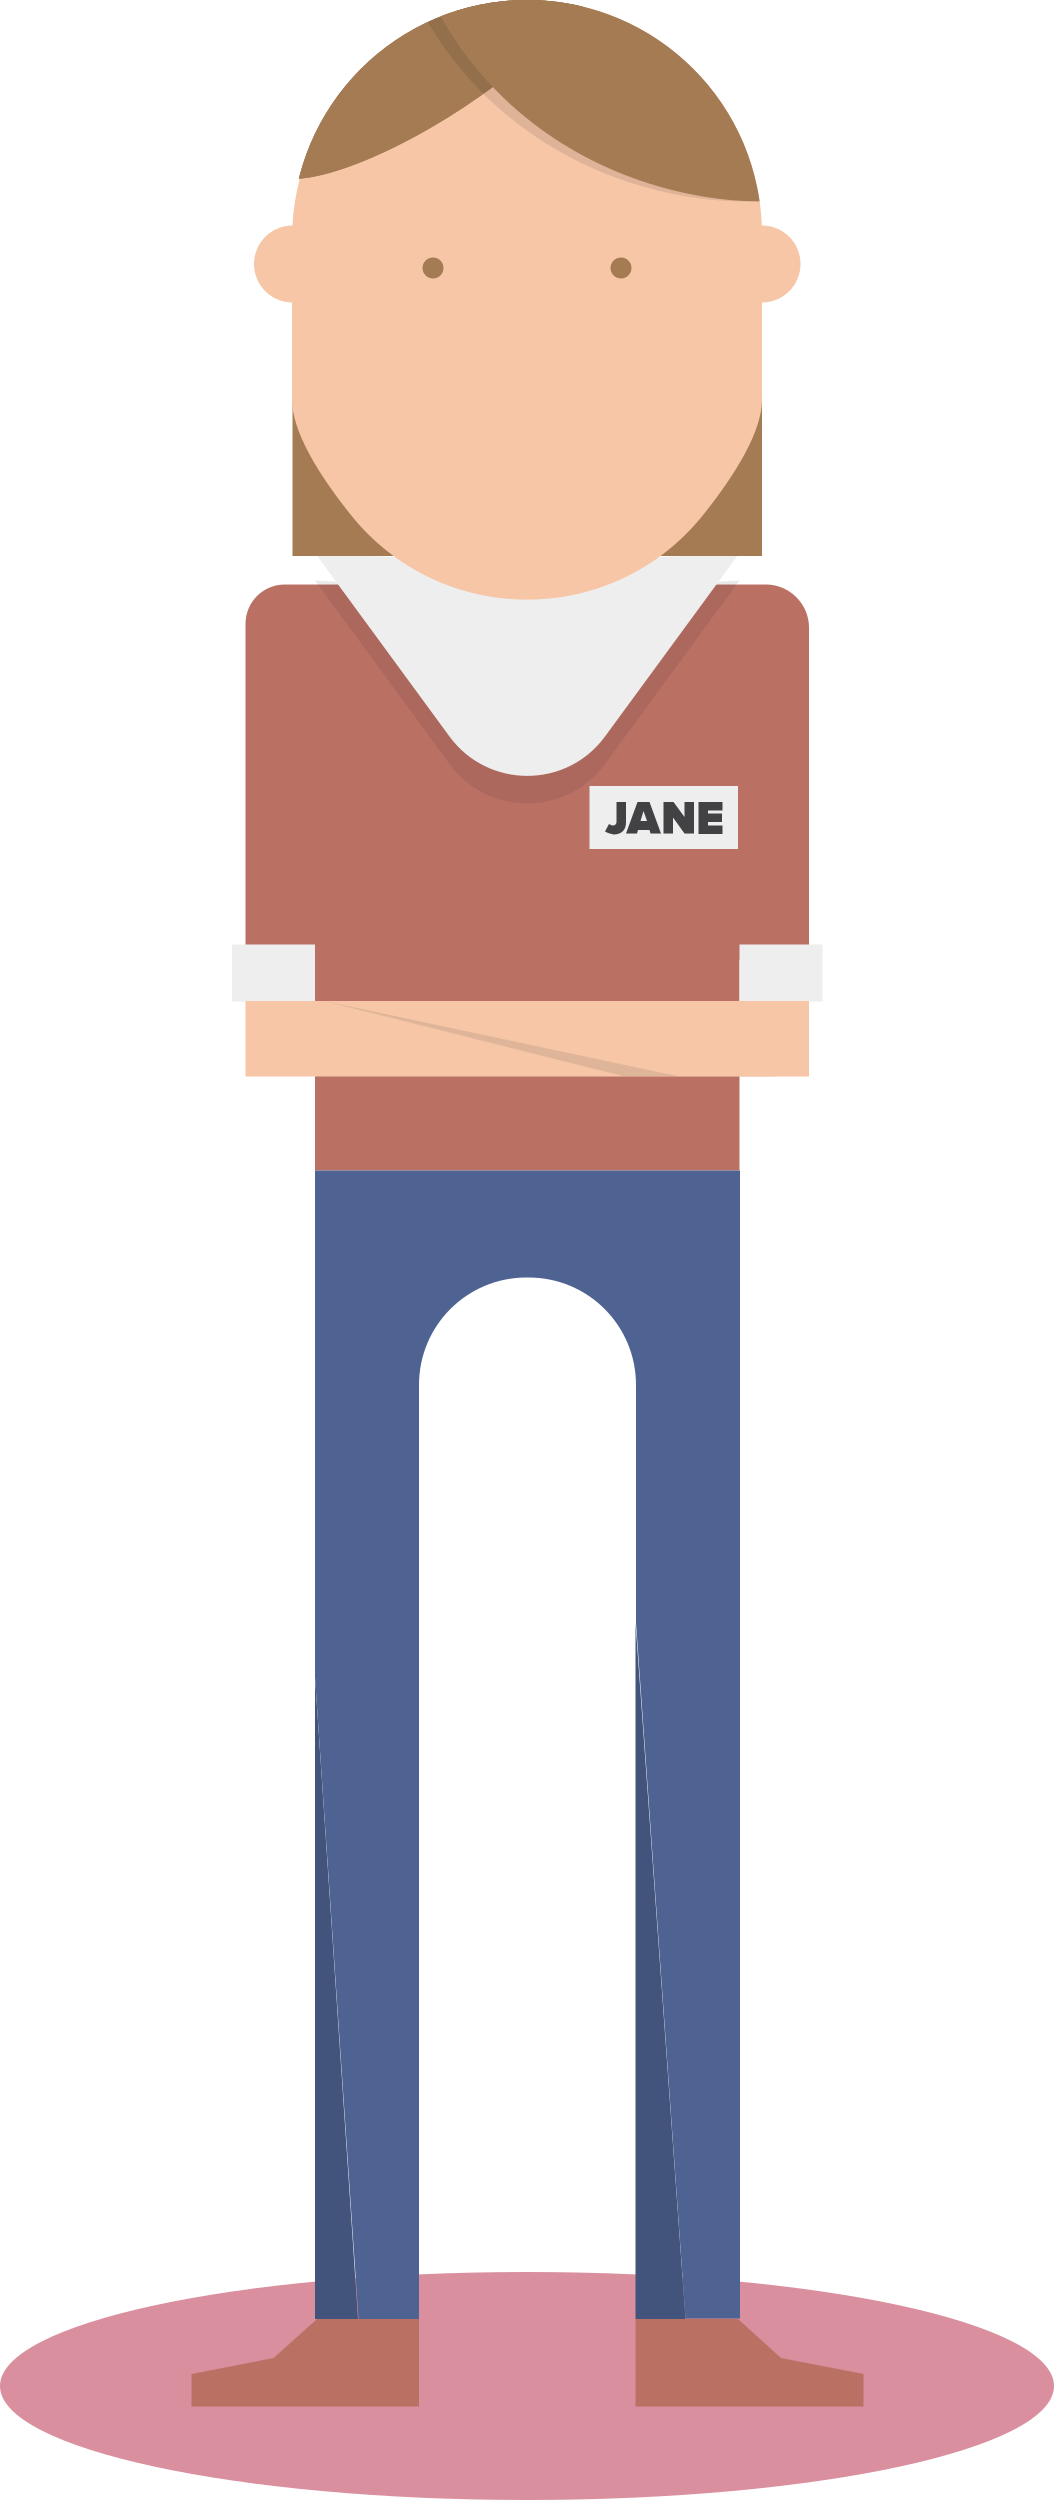
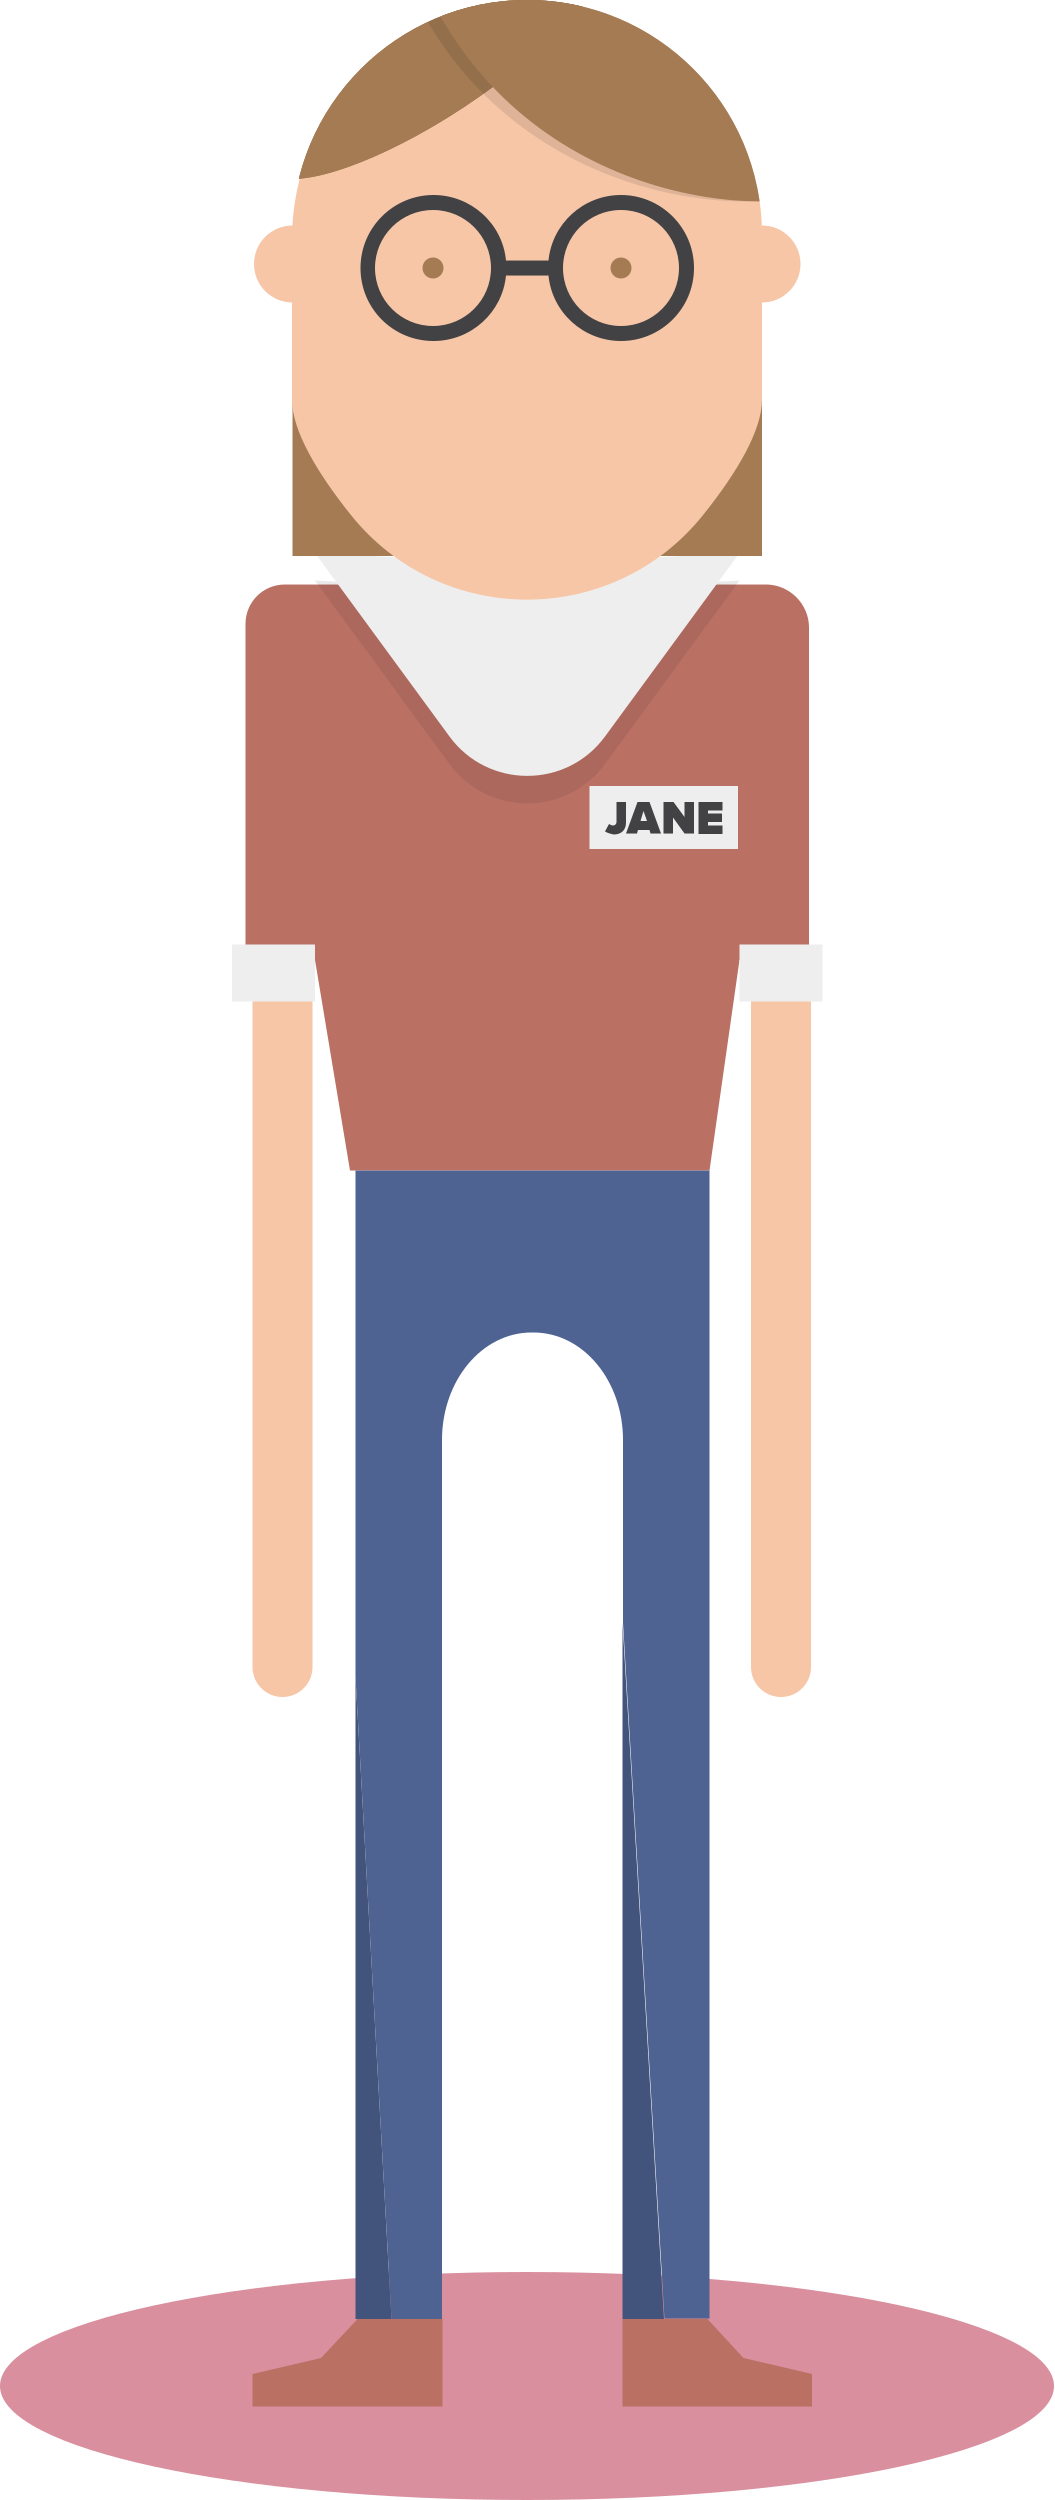
<svg xmlns="http://www.w3.org/2000/svg" xmlns:xlink="http://www.w3.org/1999/xlink" version="1.1" id="Layer_1" x="0px" y="0px" viewBox="0 0 210.9 500" enable-background="new 0 0 210.9 500" xml:space="preserve">
  <g>
-     <ellipse fill="#D98F9E" cx="105.4" cy="477.2" rx="105.4" ry="22.8" />
+     <line fill="none" stroke="#F6C6A7" stroke-width="12" stroke-linecap="round" stroke-miterlimit="10" x1="156.2" y1="200.2" x2="156.2" y2="333.4" />
+     <line fill="none" stroke="#F6C6A7" stroke-width="12" stroke-linecap="round" stroke-miterlimit="10" x1="56.5" y1="200.2" x2="56.5" y2="333.4" />
    <g>
-       <path fill="#BB7064" d="M153.2,116.9h-5.3H63h0h-6c-4.4,0-7.9,3.5-7.9,7.9V192H63v42.1h84.9V192h13.9v-66.5    C161.8,120.8,157.9,116.9,153.2,116.9z" />
      <g>
+         <ellipse fill="#D98F9E" cx="105.4" cy="477.2" rx="105.4" ry="22.8" />
        <g>
-           <g opacity="0.1">
-             <path fill="#231F20" d="M105.4,118.3L63,116.1l26.9,36.7c7.7,10.5,23.4,10.5,31.1,0l26.9-36.7L105.4,118.3z" />
+           <path fill="#BB7064" d="M153.2,116.9h-5.3H63h0h-6c-4.4,0-7.9,3.5-7.9,7.9V192H63l7,42.1h71.9l6-42.1h13.9v-66.5      C161.8,120.8,157.9,116.9,153.2,116.9z" />
+           <g>
+             <g>
+               <g opacity="0.1">
+                 <path fill="#231F20" d="M105.4,118.3L63,116.1l26.9,36.7c7.7,10.5,23.4,10.5,31.1,0l26.9-36.7L105.4,118.3z" />
+               </g>
+               <g>
+                 <path fill="#EFEEEE" d="M105.4,112.8L63,110.6l26.9,36.7c7.7,10.5,23.4,10.5,31.1,0l26.9-36.7L105.4,112.8z" />
+               </g>
+             </g>
          </g>
          <g>
-             <path fill="#EFEEEE" d="M105.4,112.8L63,110.6l26.9,36.7c7.7,10.5,23.4,10.5,31.1,0l26.9-36.7L105.4,112.8z" />
+             <rect x="58.5" y="55.1" fill="#A47B53" width="93.9" height="56.1" />
+             <path fill="#F6C6A7" d="M140.7,102.9c-18.1,22.7-52.5,22.7-70.6,0c-6.7-8.4-11.7-16.8-11.7-23V47.7C58.5,22,78.9,0.4,104.6,0       c26.3-0.4,47.8,20.8,47.8,47v32.9C152.4,86.1,147.4,94.5,140.7,102.9z" />
+             <g>
+               <defs>
+                 <path id="SVGID_5_" d="M105.4,124.5c-25.9,0-47-21-47-47V47c0-25.9,21-47,47-47s47,21,47,47" />
+               </defs>
+               <clipPath id="SVGID_1_">
+                 <use xlink:href="#SVGID_5_" overflow="visible" />
+               </clipPath>
+               <g clip-path="url(#SVGID_1_)">
+                 <defs>
+                   <path id="SVGID_7_" d="M58.5,35.8c18.4,0,73.4-33.7,73.4-67.6S87.3-42.6,87.3-42.6L45.2,5.8L58.5,35.8z" />
+                 </defs>
+                 <use xlink:href="#SVGID_7_" overflow="visible" fill="#A47B53" />
+                 <clipPath id="SVGID_2_">
+                   <use xlink:href="#SVGID_7_" overflow="visible" />
+                 </clipPath>
+                 <path clip-path="url(#SVGID_2_)" fill="#A47B53" d="M105.4,117.7c-25.9,0-47-21-47-47V40.2c0-25.9,21-47,47-47s47,21,47,47         v30.6C152.4,96.7,131.3,117.7,105.4,117.7z" />
+               </g>
+               <g clip-path="url(#SVGID_1_)">
+                 <g opacity="0.1">
+                   <path fill="#010101" d="M149.2,40.3c-29.3,0-75.8-19.8-75.8-86S149.2-28,149.2-28V40.3z" />
+                 </g>
+                 <g>
+                   <path fill="#A47B53" d="M152.4,40.3c-29.3,0-75.8-19.8-75.8-86S152.4-28,152.4-28V40.3z" />
+                 </g>
+               </g>
+             </g>
+             <g>
+               <circle fill="#A47B53" cx="86.6" cy="53.6" r="2.1" />
+               <circle fill="#A47B53" cx="124.2" cy="53.6" r="2.1" />
+             </g>
+             <circle fill="#F6C6A7" cx="152.4" cy="52.8" r="7.7" />
+             <circle fill="#F6C6A7" cx="58.5" cy="52.8" r="7.7" />
+           </g>
+           <rect x="147.9" y="188.9" fill="#EFEEEE" width="16.6" height="11.4" />
+           <rect x="46.4" y="188.9" fill="#EFEEEE" width="16.6" height="11.4" />
+           <polygon fill="#BB7064" points="162.4,481.3 124.5,481.3 124.5,463.8 141.5,463.8 148.7,471.6 162.4,474.8     " />
+           <polygon fill="#BB7064" points="50.5,481.3 88.5,481.3 88.5,463.8 71.5,463.8 64.2,471.6 50.5,474.8     " />
+           <g>
+             <path fill="#4E6392" d="M141.8,234.1H71.1v101.3l7.2,128.4h10.1V288c0-11.9,8-21.5,17.9-21.5h0.4c9.9,0,17.9,9.6,17.9,21.5       v36.6l8.3,139.1h9V234.1z" />
+             <polygon fill="#42547B" points="71.1,463.8 78.3,463.8 71.1,335.4      " />
+             <polygon fill="#42547B" points="124.5,463.8 132.8,463.8 124.5,324.6      " />
+           </g>
+           <g>
+             <g>
+               <path fill="#010101" d="M121,166.3l0.8-1.5c0.2,0.1,0.5,0.3,0.8,0.3c0.4,0,0.7-0.3,0.7-0.7v-4h1.9v4.1c0,1.6-1,2.4-2.5,2.4        C122.2,166.8,121.5,166.6,121,166.3z" />
+               <path fill="#010101" d="M130.1,166.7l-0.2-0.7h-2.3l-0.2,0.7h-2.2l2.3-6.3h2.4l2.3,6.3H130.1z M128.7,162.2l-0.6,2h1.3        L128.7,162.2z" />
+               <path fill="#010101" d="M136.9,166.7l-2.3-3.2v3.2h-1.9v-6.3h2l2.2,3v-3h1.9v6.3H136.9z" />
+               <path fill="#010101" d="M139.7,166.7v-6.3h4.8v1.7h-2.9v0.6h2.8v1.7h-2.8v0.7h2.9v1.7H139.7z" />
+             </g>
+             <g>
+               <rect x="117.9" y="157.2" fill="#EFEEEE" width="29.7" height="12.6" />
+             </g>
+             <g>
+               <path fill="#424244" d="M121,166.3l0.8-1.5c0.2,0.1,0.5,0.3,0.8,0.3c0.4,0,0.7-0.3,0.7-0.7v-4h1.9v4.1c0,1.6-1,2.4-2.5,2.4        C122.2,166.8,121.5,166.6,121,166.3z" />
+               <path fill="#424244" d="M130.1,166.7l-0.2-0.7h-2.3l-0.2,0.7h-2.2l2.3-6.3h2.4l2.3,6.3H130.1z M128.7,162.2l-0.6,2h1.3        L128.7,162.2z" />
+               <path fill="#424244" d="M136.9,166.7l-2.3-3.2v3.2h-1.9v-6.3h2l2.2,3v-3h1.9v6.3H136.9z" />
+               <path fill="#424244" d="M139.7,166.7v-6.3h4.8v1.7h-2.9v0.6h2.8v1.7h-2.8v0.7h2.9v1.7H139.7z" />
+             </g>
          </g>
        </g>
      </g>
-       <g>
-         <rect x="58.5" y="55.1" fill="#A47B53" width="93.9" height="56.1" />
-         <path fill="#F6C6A7" d="M140.7,102.9c-18.1,22.7-52.5,22.7-70.6,0c-6.7-8.4-11.7-16.8-11.7-23V47.7C58.5,22,78.9,0.4,104.6,0     c26.3-0.4,47.8,20.8,47.8,47v32.9C152.4,86.1,147.4,94.5,140.7,102.9z" />
-         <g>
-           <defs>
-             <path id="SVGID_5_" d="M105.4,124.5c-25.9,0-47-21-47-47V47c0-25.9,21-47,47-47s47,21,47,47" />
-           </defs>
-           <clipPath id="SVGID_1_">
-             <use xlink:href="#SVGID_5_" overflow="visible" />
-           </clipPath>
-           <g clip-path="url(#SVGID_1_)">
-             <defs>
-               <path id="SVGID_7_" d="M58.5,35.8c18.4,0,73.4-33.7,73.4-67.6S87.3-42.6,87.3-42.6L45.2,5.8L58.5,35.8z" />
-             </defs>
-             <use xlink:href="#SVGID_7_" overflow="visible" fill="#A47B53" />
-             <clipPath id="SVGID_2_">
-               <use xlink:href="#SVGID_7_" overflow="visible" />
-             </clipPath>
-             <path clip-path="url(#SVGID_2_)" fill="#A47B53" d="M105.4,117.7c-25.9,0-47-21-47-47V40.2c0-25.9,21-47,47-47s47,21,47,47       v30.6C152.4,96.7,131.3,117.7,105.4,117.7z" />
-           </g>
-           <g clip-path="url(#SVGID_1_)">
-             <g opacity="0.1">
-               <path fill="#010101" d="M149.2,40.3c-29.3,0-75.8-19.8-75.8-86S149.2-28,149.2-28V40.3z" />
-             </g>
-             <g>
-               <path fill="#A47B53" d="M152.4,40.3c-29.3,0-75.8-19.8-75.8-86S152.4-28,152.4-28V40.3z" />
-             </g>
-           </g>
-         </g>
-         <g>
-           <circle fill="#A47B53" cx="86.6" cy="53.6" r="2.1" />
-           <circle fill="#A47B53" cx="124.2" cy="53.6" r="2.1" />
-         </g>
-         <circle fill="#F6C6A7" cx="152.4" cy="52.8" r="7.7" />
-         <circle fill="#F6C6A7" cx="58.5" cy="52.8" r="7.7" />
-       </g>
-       <rect x="147.9" y="188.9" fill="#EFEEEE" width="16.6" height="11.4" />
-       <rect x="46.4" y="188.9" fill="#EFEEEE" width="16.6" height="11.4" />
-       <g>
-         <polygon fill="#F6C6A7" points="49.1,200.2 49.1,215.3 135.8,215.3 75.7,200.2    " />
-         <polygon opacity="0.48" fill="#C6A28A" points="64.8,200.2 124.9,215.3 155,215.3 155,200.2    " />
-         <polygon fill="#F6C6A7" points="64.8,200.2 135.8,215.3 161.8,215.3 161.8,200.2    " />
-       </g>
-       <polygon fill="#BB7064" points="172.7,481.3 127.1,481.3 127.1,463.8 147.6,463.8 156.2,471.6 172.7,474.8   " />
-       <polygon fill="#BB7064" points="38.3,481.3 83.8,481.3 83.8,463.8 63.4,463.8 54.7,471.6 38.3,474.8   " />
-       <g>
-         <polygon fill="#42547B" points="63,463.8 71.6,463.8 63,335.4    " />
-         <polygon fill="#42547B" points="127.1,463.8 137.1,463.8 127.1,324.6    " />
-         <path fill="#4E6392" d="M147.9,234.1H63v101.3l8.7,128.4h12.1V277c0-11.9,9.6-21.5,21.5-21.5h0.4c11.9,0,21.5,9.6,21.5,21.5v47.6     l9.9,139.1h10.9V234.1z" />
-       </g>
-       <g>
-         <g>
-           <path fill="#010101" d="M121,166.3l0.8-1.5c0.2,0.1,0.5,0.3,0.8,0.3c0.4,0,0.7-0.3,0.7-0.7v-4h1.9v4.1c0,1.6-1,2.4-2.5,2.4      C122.2,166.8,121.5,166.6,121,166.3z" />
-           <path fill="#010101" d="M130.1,166.7l-0.2-0.7h-2.3l-0.2,0.7h-2.2l2.3-6.3h2.4l2.3,6.3H130.1z M128.7,162.2l-0.6,2h1.3      L128.7,162.2z" />
-           <path fill="#010101" d="M136.9,166.7l-2.3-3.2v3.2h-1.9v-6.3h2l2.2,3v-3h1.9v6.3H136.9z" />
-           <path fill="#010101" d="M139.7,166.7v-6.3h4.8v1.7h-2.9v0.6h2.8v1.7h-2.8v0.7h2.9v1.7H139.7z" />
-         </g>
-         <g>
-           <rect x="117.9" y="157.2" fill="#EFEEEE" width="29.7" height="12.6" />
-         </g>
-         <g>
-           <path fill="#424244" d="M121,166.3l0.8-1.5c0.2,0.1,0.5,0.3,0.8,0.3c0.4,0,0.7-0.3,0.7-0.7v-4h1.9v4.1c0,1.6-1,2.4-2.5,2.4      C122.2,166.8,121.5,166.6,121,166.3z" />
-           <path fill="#424244" d="M130.1,166.7l-0.2-0.7h-2.3l-0.2,0.7h-2.2l2.3-6.3h2.4l2.3,6.3H130.1z M128.7,162.2l-0.6,2h1.3      L128.7,162.2z" />
-           <path fill="#424244" d="M136.9,166.7l-2.3-3.2v3.2h-1.9v-6.3h2l2.2,3v-3h1.9v6.3H136.9z" />
-           <path fill="#424244" d="M139.7,166.7v-6.3h4.8v1.7h-2.9v0.6h2.8v1.7h-2.8v0.7h2.9v1.7H139.7z" />
-         </g>
-       </g>
+       <path fill="#424244" d="M124.2,39c-7.6,0-13.8,5.8-14.5,13.1h-8.5c-0.7-7.4-7-13.1-14.5-13.1c-8,0-14.6,6.5-14.6,14.6    s6.5,14.6,14.6,14.6c7.6,0,13.8-5.8,14.5-13.1h8.5c0.7,7.4,7,13.1,14.5,13.1c8,0,14.6-6.5,14.6-14.6S132.2,39,124.2,39z     M86.6,65.2C80.2,65.2,75,60,75,53.6S80.2,42,86.6,42s11.6,5.2,11.6,11.6S93,65.2,86.6,65.2z M124.2,65.2    c-6.4,0-11.6-5.2-11.6-11.6S117.8,42,124.2,42s11.6,5.2,11.6,11.6S130.6,65.2,124.2,65.2z" />
    </g>
  </g>
</svg>
